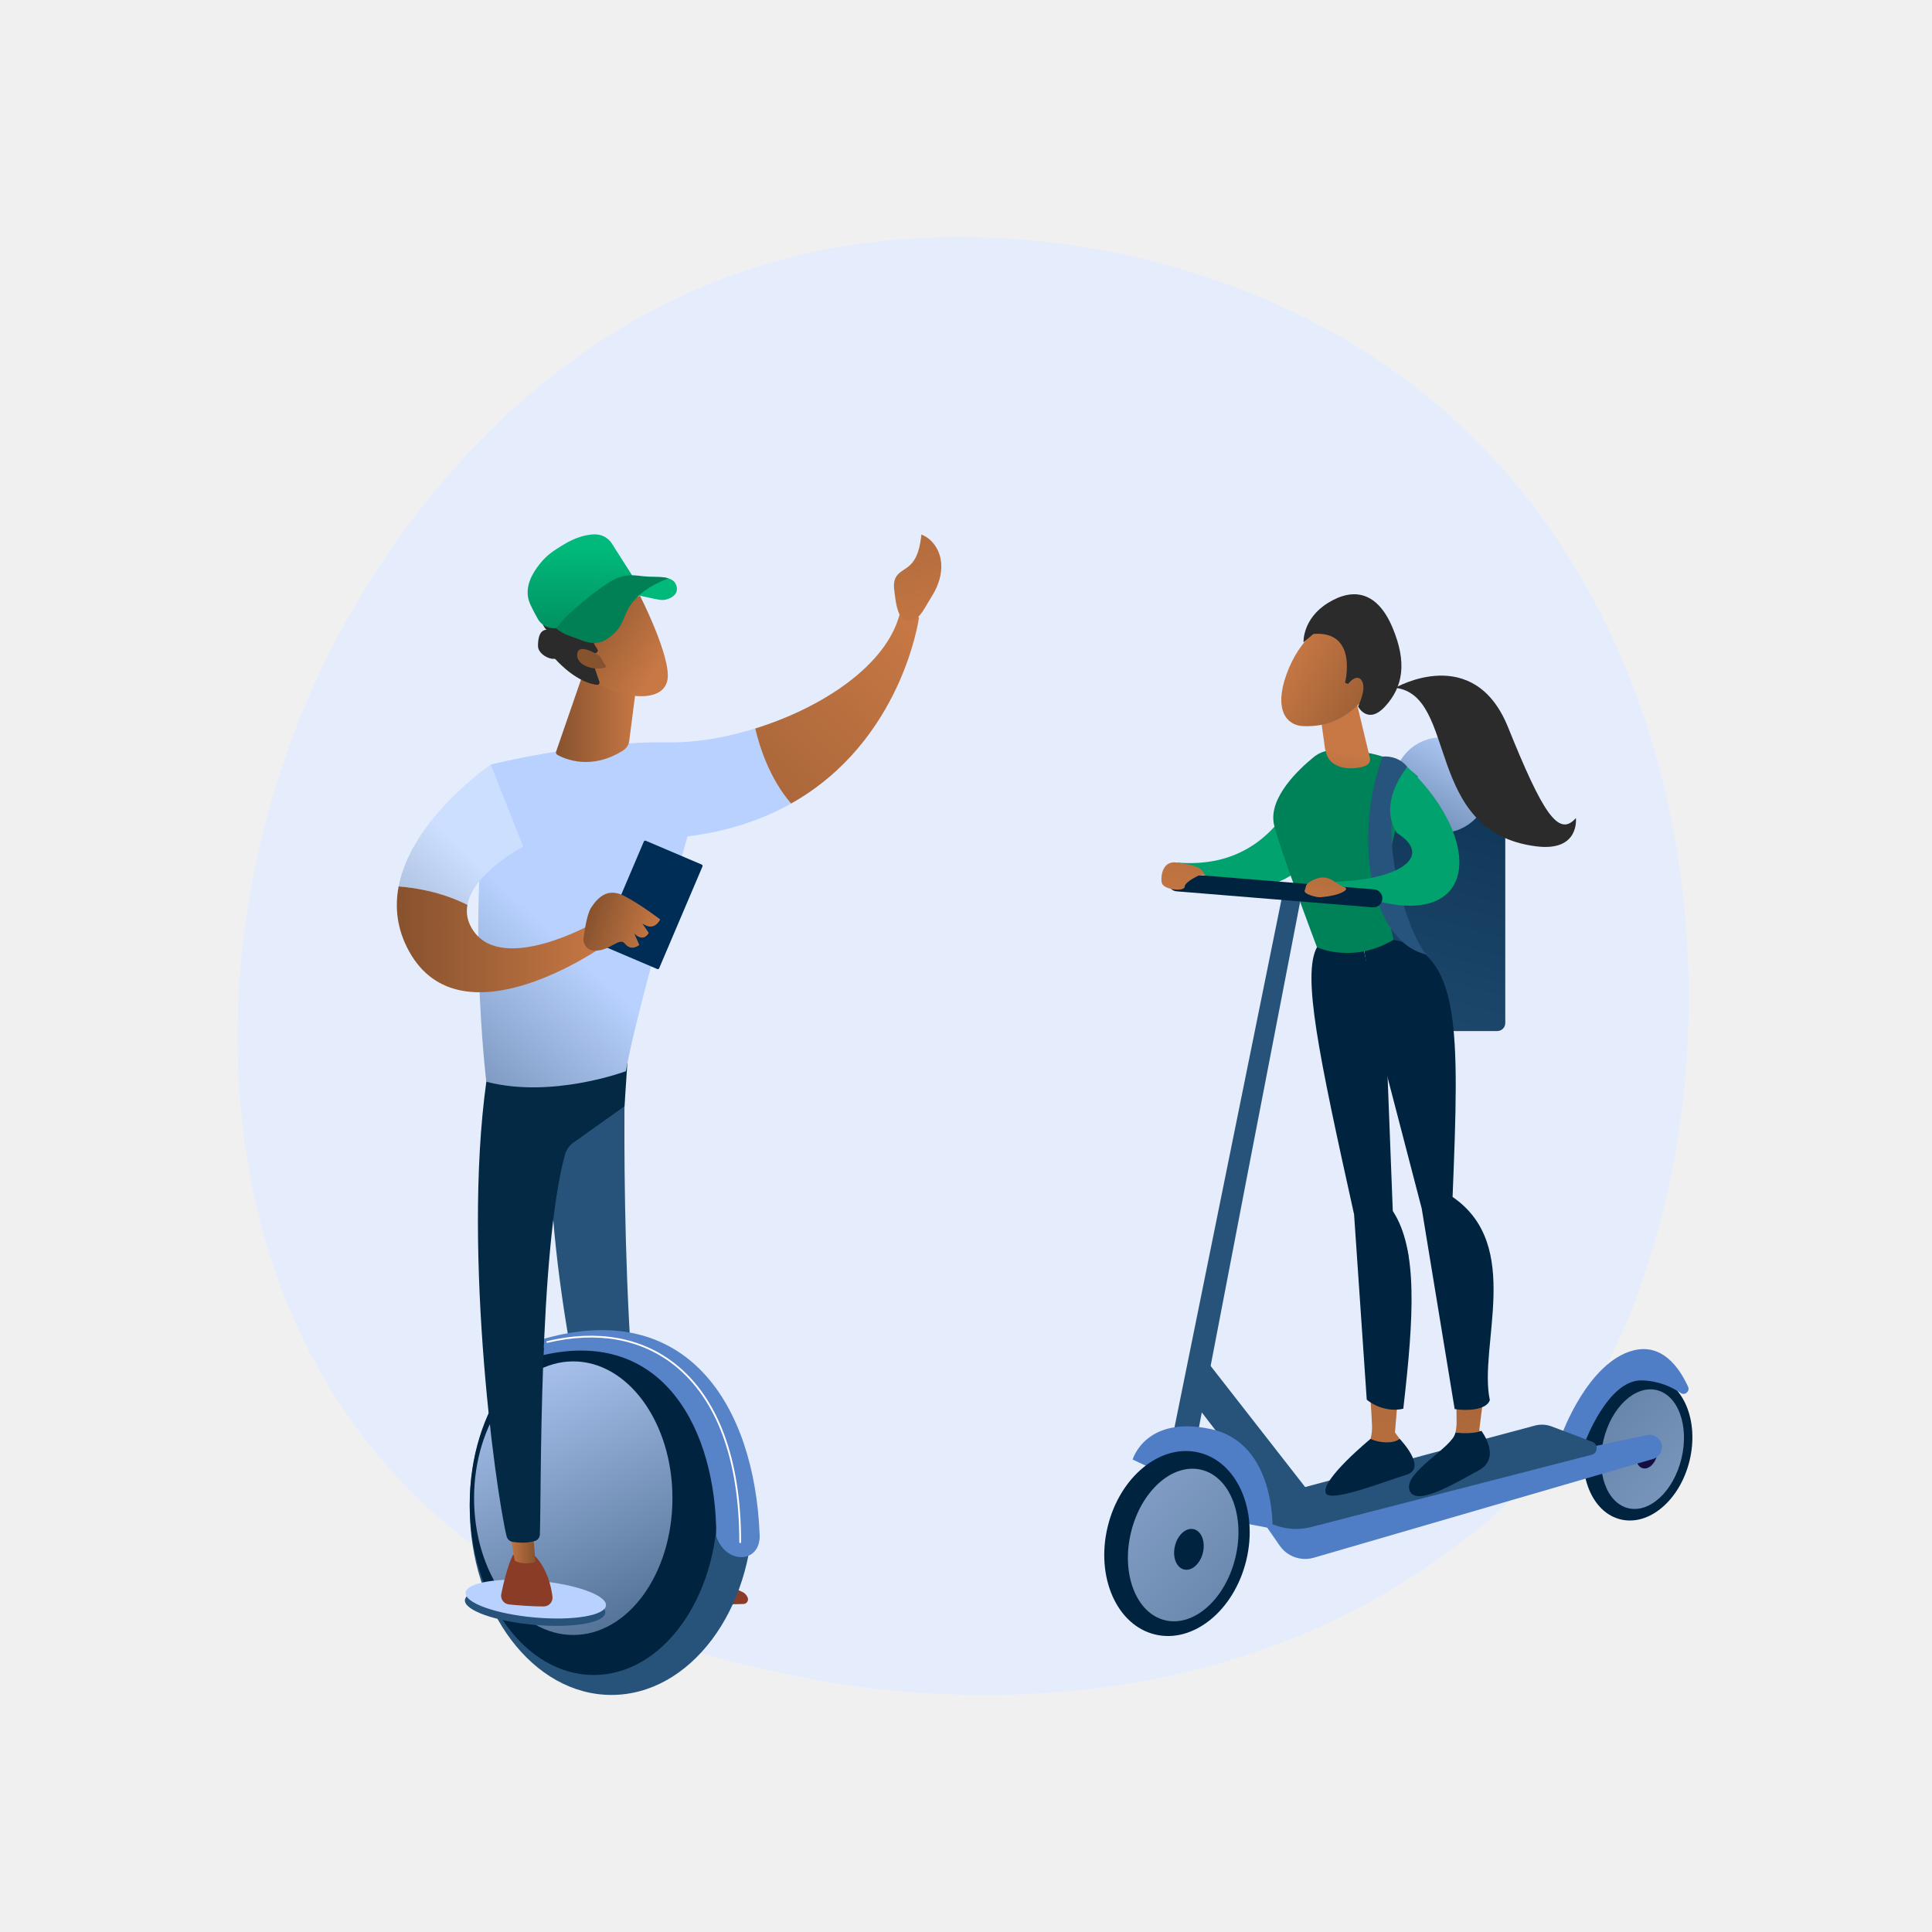
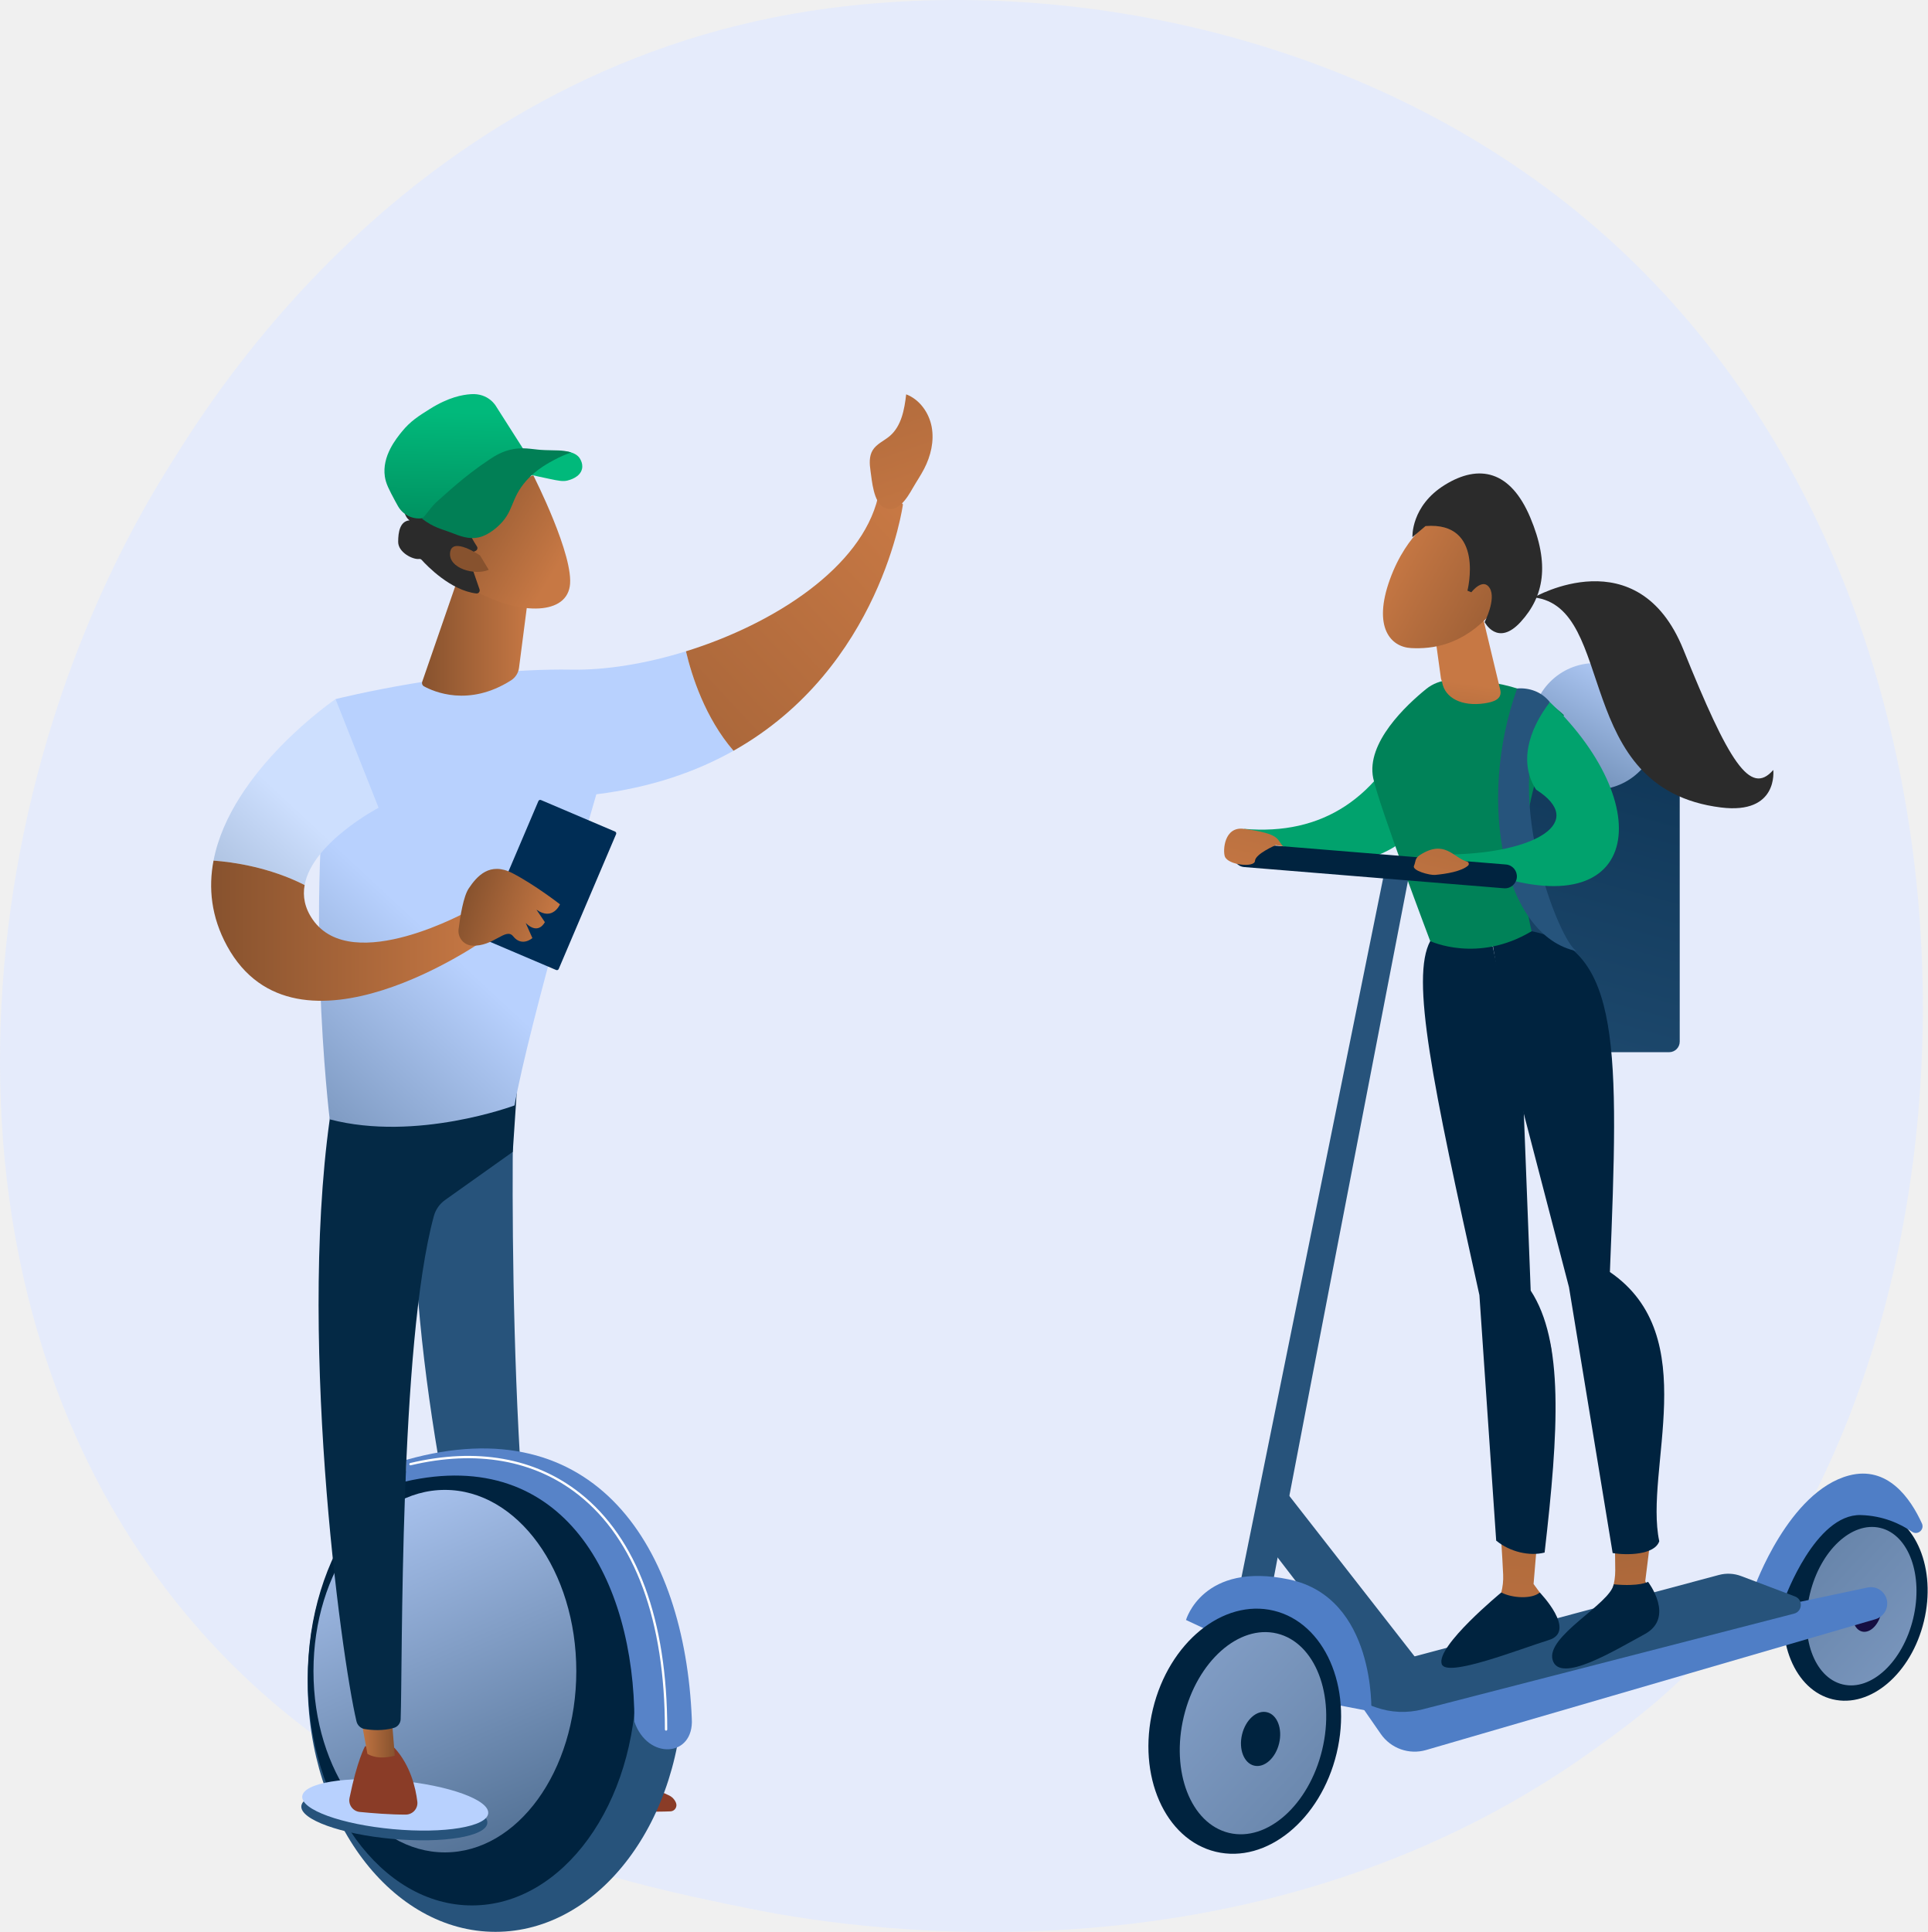
- <svg xmlns="http://www.w3.org/2000/svg" version="1.1" x="0px" y="0px" style="enable-background:new 0 0 3710 3710;" xml:space="preserve" viewBox="0 0 3710 3710">
+ <svg xmlns="http://www.w3.org/2000/svg" version="1.1" x="0px" y="0px" style="enable-background:new 0 0 3710 3710;" xml:space="preserve" viewBox="456.01 455 2793.89 2800">
  <g id="Illustration">
    <g>
      <linearGradient id="SVGID_1_" gradientUnits="userSpaceOnUse" x1="3605.346" y1="4081.411" x2="1113.872" y2="987.156">
-         <stop offset="0" style="stop-color:#e5edfd" />
-         <stop offset="1" style="stop-color:#e5edfd" />
+         <stop offset="0" style="stop-color:#e5ebfb" />
+         <stop offset="1" style="stop-color:#e5ebfb" />
      </linearGradient>
      <path style="fill:url(#SVGID_1_);" d="M2919.926,2861.149c-57.228,60.247-111.377,99.1-154.159,129.797    c-502.893,360.831-1097.948,255.651-1224.414,229.964c-186.751-37.93-547.736-111.248-808.721-418.162    c-394.85-464.335-333.366-1195.882-27.094-1678.786c56.022-88.331,351.946-578.591,953.411-657.214    c364-47.581,788.307,48.385,1095.578,305.817C3399.517,1312.939,3353.6,2404.59,2919.926,2861.149z" />
      <g>
        <linearGradient id="SVGID_00000145763742256559924930000018276437778764892067_" gradientUnits="userSpaceOnUse" x1="-4465.294" y1="2380.115" x2="-4996.792" y2="2531.491" gradientTransform="matrix(-1 0 0 1 720.2058 0)">
          <stop offset="0" style="stop-color:#01a26d" />
          <stop offset="1" style="stop-color:#01a26d" />
        </linearGradient>
        <path style="fill:url(#SVGID_00000145763742256559924930000018276437778764892067_);" d="M2505.131,1494.651     c-0.826,4.912-6.995,171.986-6.995,171.986c-48.766,42.549-109.328,48.226-182.365,14.877l-56.899-25.289     C2372.531,1666.15,2454.616,1612.292,2505.131,1494.651z" />
        <g>
          <g>
            <linearGradient id="SVGID_00000045583444302091708510000000030680618867158957_" gradientUnits="userSpaceOnUse" x1="1964.25" y1="1574.578" x2="3443.338" y2="3085.136">
              <stop offset="0" style="stop-color:#00233f" />
              <stop offset="1" style="stop-color:#00233f" />
            </linearGradient>
            <path style="fill:url(#SVGID_00000045583444302091708510000000030680618867158957_);" d="M3045.863,2756.726       c-18.233,75.712,11.457,147.799,66.315,161.01c54.858,13.211,114.111-37.456,132.344-113.168       c18.233-75.712-11.457-147.799-66.315-161.01C3123.348,2630.347,3064.096,2681.014,3045.863,2756.726z" />
            <linearGradient id="SVGID_00000052797572523725966950000005688416295324675987_" gradientUnits="userSpaceOnUse" x1="2180.715" y1="1900.074" x2="3785.681" y2="3355.557">
              <stop offset="0" style="stop-color:#00233f" />
              <stop offset="1" style="stop-color:#b8d1fe" />
            </linearGradient>
            <path style="fill:url(#SVGID_00000052797572523725966950000005688416295324675987_);" d="M3079.28,2764.774       c-15.083,62.628,6.183,121.465,47.498,131.414c41.315,9.949,87.034-32.755,102.116-95.384       c15.082-62.628-6.183-121.464-47.498-131.414C3140.082,2659.441,3094.363,2702.145,3079.28,2764.774z" />
            <linearGradient id="SVGID_00000073708258968536713460000009962503006865106334_" gradientUnits="userSpaceOnUse" x1="2624.545" y1="1910.82" x2="3139.867" y2="2752.642">
              <stop offset="0" style="stop-color:#2B3582" />
              <stop offset="1" style="stop-color:#150E42" />
            </linearGradient>
            <path style="fill:url(#SVGID_00000073708258968536713460000009962503006865106334_);" d="M3142.208,2784.37       c-4.039,16.772,1.656,32.528,12.72,35.192c11.064,2.664,23.308-8.772,27.346-25.544c4.039-16.772-1.656-32.529-12.72-35.193       C3158.491,2756.161,3146.248,2767.598,3142.208,2784.37z" />
          </g>
          <linearGradient id="SVGID_00000017479354375509087260000010886340083261996690_" gradientUnits="userSpaceOnUse" x1="-2560.011" y1="2776.999" x2="-1916.37" y2="2431.821" gradientTransform="matrix(-1 0 0 1 720.2058 0)">
            <stop offset="0" style="stop-color:#4f7ec6" />
            <stop offset="1" style="stop-color:#4f7ec6" />
          </linearGradient>
          <path style="fill:url(#SVGID_00000017479354375509087260000010886340083261996690_);" d="M3135.774,2593.419      c56.165-14.864,89.315,33.234,105.818,69.445c4.068,8.925-6.07,17.636-14.188,12.126c-17.26-11.72-42.392-23.422-74.582-24.233      c-65.643-1.651-109.88,120.502-109.88,120.502l-44.001-16.019C2998.941,2755.24,3048.458,2616.527,3135.774,2593.419z" />
          <linearGradient id="SVGID_00000098928806283689991960000003111194393794249102_" gradientUnits="userSpaceOnUse" x1="-2030.339" y1="2383.463" x2="-2103.008" y2="2995.958" gradientTransform="matrix(-1 0 0 1 720.2058 0)">
            <stop offset="0" style="stop-color:#4f7ec6" />
            <stop offset="1" style="stop-color:#4f7ec6" />
          </linearGradient>
          <path style="fill:url(#SVGID_00000098928806283689991960000003111194393794249102_);" d="M3162.762,2755.762L2419.35,2913.24      l37.933,54.722c14.615,21.084,41.073,30.463,65.705,23.293l651.297-189.597c10.108-2.943,17.058-12.206,17.058-22.733l0,0      C3191.344,2763.874,3177.485,2752.643,3162.762,2755.762z" />
          <linearGradient id="SVGID_00000116196343861586779970000014272643471154833840_" gradientUnits="userSpaceOnUse" x1="2368.51" y1="2770.897" x2="3737.452" y2="3022.656">
            <stop offset="0" style="stop-color:#27537b" />
            <stop offset="1" style="stop-color:#27537b" />
          </linearGradient>
          <path style="fill:url(#SVGID_00000116196343861586779970000014272643471154833840_);" d="M3056.259,2793.629l-538.596,138.751      c-22.249,5.732-45.699,4.72-67.372-2.905l-45.804-16.117c-14.996-5.276-14.17-26.758,1.187-30.868l541.691-144.945      c10.64-2.847,21.906-2.282,32.208,1.615l78.054,29.526C3069.589,2773.212,3068.644,2790.439,3056.259,2793.629z" />
          <linearGradient id="SVGID_00000127760572970709039840000018423398537440540062_" gradientUnits="userSpaceOnUse" x1="2371.414" y1="2755.104" x2="3740.357" y2="3006.864">
            <stop offset="0" style="stop-color:#27537b" />
            <stop offset="1" style="stop-color:#27537b" />
          </linearGradient>
          <path style="fill:url(#SVGID_00000127760572970709039840000018423398537440540062_);" d="M2323.074,2620.845l197.901,253.593      c0,0-8.023,39.694-74.358,18.611l-155.635-202.671L2323.074,2620.845z" />
          <linearGradient id="SVGID_00000094581719371986843540000010333449751047542933_" gradientUnits="userSpaceOnUse" x1="2626.447" y1="2049.325" x2="3270.595" y2="1513.437">
            <stop offset="0" style="stop-color:#27537b" />
            <stop offset="1" style="stop-color:#27537b" />
          </linearGradient>
          <path style="fill:url(#SVGID_00000094581719371986843540000010333449751047542933_);" d="M2291.06,2802.761      c0-9.97,207.077-1078.599,207.077-1078.599l-33.77-14.413l-219.921,1085.073L2291.06,2802.761z" />
          <linearGradient id="SVGID_00000115516600452257920610000007326678789912484496_" gradientUnits="userSpaceOnUse" x1="-1589.104" y1="2323.146" x2="-1589.104" y2="3353.489" gradientTransform="matrix(-1 0 0 1 720.2058 0)">
            <stop offset="0" style="stop-color:#4f7ec6" />
            <stop offset="1" style="stop-color:#4f7ec6" />
          </linearGradient>
          <path style="fill:url(#SVGID_00000115516600452257920610000007326678789912484496_);" d="M2443.591,2935.457      c0,0,6.478-164.813-118.966-191.344c-125.444-26.531-149.653,58.674-149.653,58.674l48.417,22.632      c0,0,138.274-54.509,175.874,101.491L2443.591,2935.457z" />
          <g>
            <linearGradient id="SVGID_00000103967088744147664060000000581945755503415220_" gradientUnits="userSpaceOnUse" x1="1420.747" y1="2106.756" x2="2899.836" y2="3617.316">
              <stop offset="0" style="stop-color:#00233f" />
              <stop offset="1" style="stop-color:#00233f" />
            </linearGradient>
            <path style="fill:url(#SVGID_00000103967088744147664060000000581945755503415220_);" d="M2127.004,2931.946       c-23.234,96.478,17.538,189.043,91.067,206.75c73.529,17.708,151.971-46.148,175.205-142.625       c23.234-96.477-17.538-189.042-91.067-206.75C2228.679,2771.614,2150.238,2835.469,2127.004,2931.946z" />
            <linearGradient id="SVGID_00000079454720160660160620000008043048766439724477_" gradientUnits="userSpaceOnUse" x1="1691.074" y1="2440.003" x2="3296.042" y2="3895.488">
              <stop offset="0" style="stop-color:#b8d1fe" />
              <stop offset="1" style="stop-color:#00233f" />
            </linearGradient>
            <path style="fill:url(#SVGID_00000079454720160660160620000008043048766439724477_);" d="M2171.795,2942.733       c-19.219,79.805,10.092,155.311,65.468,168.647c55.376,13.336,115.847-40.548,135.066-120.354       c19.219-79.805-10.092-155.311-65.468-168.646C2251.485,2809.044,2191.014,2862.928,2171.795,2942.733z" />
            <linearGradient id="SVGID_00000054987845418571192420000017490058328142533264_" gradientUnits="userSpaceOnUse" x1="1902.193" y1="2353.009" x2="2417.514" y2="3194.83">
              <stop offset="0" style="stop-color:#00233f" />
              <stop offset="1" style="stop-color:#00233f" />
            </linearGradient>
            <path style="fill:url(#SVGID_00000054987845418571192420000017490058328142533264_);" d="M2256.208,2968.721       c-5.147,21.372,2.703,41.592,17.532,45.164c14.83,3.571,31.024-10.859,36.17-32.231c5.147-21.372-2.702-41.592-17.532-45.164       C2277.549,2932.919,2261.354,2947.349,2256.208,2968.721z" />
          </g>
        </g>
        <g>
          <linearGradient id="SVGID_00000009557276051002313690000007636955201430111645_" gradientUnits="userSpaceOnUse" x1="2828.29" y1="1510.245" x2="2613.234" y2="2294.159">
            <stop offset="0" style="stop-color:#0f3657" />
            <stop offset="1" style="stop-color:#26547b" />
          </linearGradient>
          <path style="fill:url(#SVGID_00000009557276051002313690000007636955201430111645_);" d="M2645.083,1979.905h230.177      c8.448,0,15.297-6.849,15.297-15.297V1517.3c0-12.508-10.139-22.647-22.647-22.647h-222.827V1979.905z" />
          <linearGradient id="SVGID_00000170970753516894663450000018385408043938072974_" gradientUnits="userSpaceOnUse" x1="2823.614" y1="1409.253" x2="2593.271" y2="1815.741">
            <stop offset="0" style="stop-color:#b8d1fe" />
            <stop offset="0.996" style="stop-color:#0f3657" />
          </linearGradient>
          <circle style="fill:url(#SVGID_00000170970753516894663450000018385408043938072974_);" cx="2767.82" cy="1507.713" r="91.702" />
          <g>
            <linearGradient id="SVGID_00000057115839409119197690000008137255993479020729_" gradientUnits="userSpaceOnUse" x1="-2093.121" y1="2982.367" x2="-2040.764" y2="2370.447" gradientTransform="matrix(-1 0 0 1 720.2058 0)">
              <stop offset="0" style="stop-color:#c77844" />
              <stop offset="1" style="stop-color:#87522e" />
            </linearGradient>
            <path style="fill:url(#SVGID_00000057115839409119197690000008137255993479020729_);" d="M2797.102,2731.144       c-0.083-24.711-0.927-57.533-2.2-93.751c20.258-3.401,40.461-6.939,60.61-10.63l-14.91,119.77l14.867,30.328l1.163,13.296       l-126.552,67.919l51.835-77.003C2791.854,2766.313,2797.161,2748.942,2797.102,2731.144z" />
            <linearGradient id="SVGID_00000147904924023469263190000018231744731934912151_" gradientUnits="userSpaceOnUse" x1="2920.59" y1="2709.068" x2="2579.571" y2="1686.006">
              <stop offset="0" style="stop-color:#00233f" />
              <stop offset="1" style="stop-color:#00233f" />
            </linearGradient>
            <path style="fill:url(#SVGID_00000147904924023469263190000018231744731934912151_);" d="M2860.91,2688.654       c-6.67,20.079-47.285,20.619-67.553,17.123l-63.277-385.226l-79.557-305.463l-31.837-196.171l57.186-14.312       c129.838,25.17,126.646,169.776,113.485,493.886C2925.611,2391.705,2838.7,2584.815,2860.91,2688.654z" />
            <linearGradient id="SVGID_00000121966741370979271850000015054776814912275608_" gradientUnits="userSpaceOnUse" x1="1188.078" y1="1564.628" x2="1756.204" y2="2389.05" gradientTransform="matrix(-0.7267 -0.687 -0.687 0.7267 4288.317 2579.288)">
              <stop offset="0" style="stop-color:#00233f" />
              <stop offset="1" style="stop-color:#00233f" />
            </linearGradient>
            <path style="fill:url(#SVGID_00000121966741370979271850000015054776814912275608_);" d="M2844.638,2747.494       c0,0,39.616,51.654-4.781,75.809c-44.397,24.155-122.855,72.175-133.43,37.741c-10.573-34.434,83.139-81.3,88.455-109.92       C2832.692,2754.684,2844.638,2747.494,2844.638,2747.494z" />
          </g>
          <g>
            <linearGradient id="SVGID_00000113322516830992960840000013716611777089276032_" gradientUnits="userSpaceOnUse" x1="-266.56" y1="3213.248" x2="-129.171" y2="1607.511" gradientTransform="matrix(1 0 0 1 2860.937 0)">
              <stop offset="0" style="stop-color:#c77844" />
              <stop offset="1" style="stop-color:#87522e" />
            </linearGradient>
            <path style="fill:url(#SVGID_00000113322516830992960840000013716611777089276032_);" d="M2610.037,2290.922l-8.359,49.168       c0,0,27.99,283.522,32.969,396.931c0.781,17.78-3.819,35.351-13.15,50.506l-48.672,79.037l123.697-72.992l2.462-15.095       l-20.249-27.841l26.522-317.615c1.559-18.658-2.292-37.371-11.089-53.899l-25.585-48.065L2610.037,2290.922z" />
            <linearGradient id="SVGID_00000010310697504309295130000012128878348121464452_" gradientUnits="userSpaceOnUse" x1="2787.441" y1="2753.451" x2="2446.422" y2="1730.393">
              <stop offset="0" style="stop-color:#00233f" />
              <stop offset="1" style="stop-color:#00233f" />
            </linearGradient>
            <path style="fill:url(#SVGID_00000010310697504309295130000012128878348121464452_);" d="M2528.947,1818.917       c-28.561,53.212,2.775,204.063,71.277,513.052l24.33,355.821c20.083,16.478,48.336,22.851,70.174,17.298       c20.542-177.814,27.926-306.074-20.171-379.677l-11.437-295.709l-43.593-202.994L2528.947,1818.917z" />
            <linearGradient id="SVGID_00000074439666095101490290000015954510895203938718_" gradientUnits="userSpaceOnUse" x1="-1873.693" y1="3011.236" x2="-1305.564" y2="3835.663" gradientTransform="matrix(-0.9996 0.0298 0.0298 0.9996 585.946 10.2139)">
              <stop offset="0" style="stop-color:#00233f" />
              <stop offset="1" style="stop-color:#00233f" />
            </linearGradient>
            <path style="fill:url(#SVGID_00000074439666095101490290000015954510895203938718_);" d="M2687.704,2762.968       c0,0,54.511,56.189,13.087,68.922c-41.423,12.732-148.665,55.385-155.223,34.674c-8.188-25.854,86.366-103.596,86.366-103.596       C2648.177,2771.404,2676.657,2772.676,2687.704,2762.968z" />
          </g>
          <linearGradient id="SVGID_00000086688285399595728740000009690547351678030741_" gradientUnits="userSpaceOnUse" x1="-4466.654" y1="2375.342" x2="-4998.154" y2="2526.719" gradientTransform="matrix(-1 0 0 1 720.2058 0)">
            <stop offset="0" style="stop-color:#008258" />
            <stop offset="1" style="stop-color:#008258" />
          </linearGradient>
          <path style="fill:url(#SVGID_00000086688285399595728740000009690547351678030741_);" d="M2675.872,1804.605      c-42.298-179.237,46.957-313.135,46.957-313.135c-50.905-48.863-129.954-52.094-165.913-50.708      c-12.406,0.478-24.271,5.013-33.913,12.834c-28.594,23.192-87.303,77.94-76.682,129.172      c8.174,39.425,82.627,236.15,82.627,236.15S2597.793,1851.499,2675.872,1804.605z" />
          <linearGradient id="SVGID_00000093874634592618230900000002830506518830828675_" gradientUnits="userSpaceOnUse" x1="-313.989" y1="1636.642" x2="-287.694" y2="1444.274" gradientTransform="matrix(1 0 0 1 2860.937 0)">
            <stop offset="0" style="stop-color:#87522e" />
            <stop offset="1" style="stop-color:#c77844" />
          </linearGradient>
          <path style="fill:url(#SVGID_00000093874634592618230900000002830506518830828675_);" d="M2595.961,1311.114l34.429,143.38      c3.292,13.606-9.056,17.849-22.907,19.879c-32.556,4.772-57.206-7.553-61.27-30.524c-0.355-2.009-1.481-3.801-1.759-5.822      l-14.775-107.114c-1.172-8.498,3.421-16.746,11.264-20.223l28.51-12.643C2580.432,1293.179,2593.137,1299.443,2595.961,1311.114      z" />
          <linearGradient id="SVGID_00000125572865435154367540000008792369621942511548_" gradientUnits="userSpaceOnUse" x1="2829.05" y1="1412.334" x2="2598.708" y2="1818.82">
            <stop offset="0" style="stop-color:#26547c" />
            <stop offset="0.996" style="stop-color:#26547c" />
          </linearGradient>
          <path style="fill:url(#SVGID_00000125572865435154367540000008792369621942511548_);" d="M2702.36,1472.574      c-77.563,118.94,15.017,351.715,39.241,360.932c-106.329-21.397-145.955-215.542-86.685-380.724      C2672.32,1451.471,2690.122,1457.277,2702.36,1472.574z" />
          <g>
            <linearGradient id="SVGID_00000078005976182200788520000015124363452426177457_" gradientUnits="userSpaceOnUse" x1="8215.734" y1="1440.189" x2="8440.259" y2="1592.695" gradientTransform="matrix(0.9957 -0.093 0.093 0.9957 -5843.254 593.3239)">
              <stop offset="0" style="stop-color:#c77844" />
              <stop offset="1" style="stop-color:#87522e" />
            </linearGradient>
            <path style="fill:url(#SVGID_00000078005976182200788520000015124363452426177457_);" d="M2539.778,1201.604       c0,0-44.219,23.741-69.305,93.189c-25.086,69.449,1.16,97.98,30.916,99.453c29.755,1.473,73.606-3.272,116.037-50.586       C2659.856,1296.347,2597.47,1172.97,2539.778,1201.604z" />
            <linearGradient id="SVGID_00000155848587493426637530000001350022869504227001_" gradientUnits="userSpaceOnUse" x1="8200.536" y1="3259.142" x2="8218.615" y2="3027.127" gradientTransform="matrix(0.9957 -0.093 0.093 0.9957 -5843.254 593.3239)">
              <stop offset="0" style="stop-color:#2b2b2b" />
              <stop offset="1" style="stop-color:#2b2b2b" />
            </linearGradient>
            <path style="fill:url(#SVGID_00000155848587493426637530000001350022869504227001_);" d="M2582.885,1311.062       c0,0,25.637-100.572-60.759-93.659l-18.978,16.089c0,0-2.473-45.19,47.085-75.805c49.558-30.615,95.009-20.738,123.665,47.206       c28.656,67.943,19.937,114.36-13.724,151.293c-33.661,36.934-52.372,0.371-52.372,0.371s17.107-33.201,7.385-49.2       c-9.722-15.999-26.644,5.987-26.644,5.987L2582.885,1311.062z" />
            <linearGradient id="SVGID_00000124876213066719245760000000063658933407684012_" gradientUnits="userSpaceOnUse" x1="-1509.043" y1="2271.111" x2="-1198.103" y2="1789.153" gradientTransform="matrix(-0.9743 0.2254 0.2254 0.9743 1084.579 -206.0431)">
              <stop offset="0" style="stop-color:#2b2b2b" />
              <stop offset="1" style="stop-color:#2b2b2b" />
            </linearGradient>
            <path style="fill:url(#SVGID_00000124876213066719245760000000063658933407684012_);" d="M2679.324,1320.804       c0,0,150.666-87.433,216.51,75.586c65.844,163.02,96.835,212.991,130.305,174.511c0,0,8,64.743-75.76,54.357       C2732.961,1598.297,2800.635,1335.257,2679.324,1320.804z" />
          </g>
        </g>
        <linearGradient id="SVGID_00000106127977561687857500000017916662302142730686_" gradientUnits="userSpaceOnUse" x1="-4481.941" y1="2321.69" x2="-5013.439" y2="2473.066" gradientTransform="matrix(-1 0 0 1 720.2058 0)">
          <stop offset="0" style="stop-color:#01a26d" />
          <stop offset="1" style="stop-color:#01a26d" />
        </linearGradient>
        <path style="fill:url(#SVGID_00000106127977561687857500000017916662302142730686_);" d="M2702.36,1472.575     c162.537,156.013,129.819,339.293-118.711,237.066l-23.979-16.292c122.726-2.597,196.615-47.087,122.726-93.935     C2657.792,1561.443,2670.469,1514.121,2702.36,1472.575z" />
        <linearGradient id="SVGID_00000008113229895339427400000013813354495079530368_" gradientUnits="userSpaceOnUse" x1="2726.976" y1="1242.647" x2="1931.266" y2="2579.658">
          <stop offset="0" style="stop-color:#00233f" />
          <stop offset="1" style="stop-color:#00233f" />
        </linearGradient>
        <path style="fill:url(#SVGID_00000008113229895339427400000013813354495079530368_);" d="M2636.201,1742.385     c9.376,0.581,17.531-6.451,18.3-15.856c0.776-9.52-6.308-17.868-15.831-18.644l-376.538-30.755     c-9.638-0.723-17.868,6.312-18.644,15.831c-0.776,9.52,6.308,17.868,15.831,18.644l376.539,30.755     C2635.972,1742.37,2636.087,1742.377,2636.201,1742.385z" />
        <linearGradient id="SVGID_00000034053777825185959960000016509512661595620503_" gradientUnits="userSpaceOnUse" x1="-1451.626" y1="1413.297" x2="-1558.851" y2="856.421" gradientTransform="matrix(-0.9981 -0.0618 -0.0618 0.9981 892.216 256.1789)">
          <stop offset="0" style="stop-color:#c77844" />
          <stop offset="1" style="stop-color:#87522e" />
        </linearGradient>
        <path style="fill:url(#SVGID_00000034053777825185959960000016509512661595620503_);" d="M2305.167,1679.795     c0,0-29.782,12.698-30.23,22.874c-0.448,10.175-39.25,6.143-43.671-6.415c-3.034-8.62-1.003-43.927,27.606-40.031     c54.127,7.37,46.823,15.031,56.9,25.289L2305.167,1679.795z" />
        <linearGradient id="SVGID_00000142891627163678424030000001511517329407705511_" gradientUnits="userSpaceOnUse" x1="-1720.524" y1="1445.882" x2="-1812.502" y2="968.188" gradientTransform="matrix(-0.9981 -0.0618 -0.0618 0.9981 892.216 256.1789)">
          <stop offset="0" style="stop-color:#c77844" />
          <stop offset="1" style="stop-color:#87522e" />
        </linearGradient>
        <path style="fill:url(#SVGID_00000142891627163678424030000001511517329407705511_);" d="M2583.649,1709.641     c2.132-1.805,1.271-5.3-1.427-6.028c-19.578-5.278-32.067-32.758-68.296-9.4c-7.605,4.904-5.895,9.865-8.518,15.535     c-3.236,6.995,22.926,13.965,30.6,13.255C2552.557,1721.471,2573.88,1717.911,2583.649,1709.641z" />
      </g>
      <g>
        <linearGradient id="SVGID_00000104670526316841746120000009335389413177526422_" gradientUnits="userSpaceOnUse" x1="3148.975" y1="2908.39" x2="2455.927" y2="3662.232" gradientTransform="matrix(1 0 0 1 -1727.119 0)">
          <stop offset="0" style="stop-color:#8a3c27" />
          <stop offset="1" style="stop-color:#8a3c27" />
        </linearGradient>
        <path style="fill:url(#SVGID_00000104670526316841746120000009335389413177526422_);" d="M1202.783,2964.546     c0,0-7.177,40.632-10.696,80.854c-1.375,15.72,10.744,29.369,26.51,30.025c53.563,2.231,168.138,6.569,209.251,4.734     c6.18-0.276,10.221-6.603,7.934-12.352c-1.917-4.817-5.614-8.711-10.324-10.876l-189.256-86.982L1202.783,2964.546z" />
        <linearGradient id="SVGID_00000054232119923210471130000004778514334361179838_" gradientUnits="userSpaceOnUse" x1="2924.023" y1="2964.379" x2="2985.582" y2="2964.379" gradientTransform="matrix(1 0 0 1 -1727.119 0)">
          <stop offset="0" style="stop-color:#F9B776" />
          <stop offset="1" style="stop-color:#F47960" />
        </linearGradient>
        <path style="fill:url(#SVGID_00000054232119923210471130000004778514334361179838_);" d="M1196.904,2940.672l5.766,48.602     c0,0,33.153,15.433,55.794-1.946l-13.729-54.161L1196.904,2940.672z" />
        <linearGradient id="SVGID_00000163044772741107082750000001943575003917735847_" gradientUnits="userSpaceOnUse" x1="2061.497" y1="5085.88" x2="2533.559" y2="3597.691" gradientTransform="matrix(1 0 0 1 -1727.119 0)">
          <stop offset="0" style="stop-color:#00233f" />
          <stop offset="1" style="stop-color:#27537b" />
        </linearGradient>
        <path style="fill:url(#SVGID_00000163044772741107082750000001943575003917735847_);" d="M1201.238,2026.948     c-2.491,12.692-13.37,633.362,52.975,911.505c1.082,4.538-1.218,9.216-5.538,10.981c-10.176,4.158-30.125,10.178-54.032,10.981     c-7.404,0.249-14.042-4.564-16.13-11.67c-18.965-64.533-109.839-387.865-121.694-696.733c-13.246-345.131,0-11.751,0-11.751     l7.769-213.339L1201.238,2026.948z" />
        <g>
          <linearGradient id="SVGID_00000135685922624415032350000007870197951820600740_" gradientUnits="userSpaceOnUse" x1="-3498.432" y1="13177.074" x2="-2186.049" y2="2934.734" gradientTransform="matrix(-1 0 0 1 -1006.913 0)">
            <stop offset="0" style="stop-color:#27537b" />
            <stop offset="1" style="stop-color:#27537b" />
          </linearGradient>
          <path style="fill:url(#SVGID_00000135685922624415032350000007870197951820600740_);" d="M902.018,2894.222      c0,199.124,121.84,360.545,272.137,360.545s272.137-161.422,272.137-360.545s-132.453-322.677-282.75-322.677      S902.018,2695.098,902.018,2894.222z" />
          <linearGradient id="SVGID_00000161611026312364661200000006840005268368492452_" gradientUnits="userSpaceOnUse" x1="1411.522" y1="1965.287" x2="971.466" y2="3461.481">
            <stop offset="0" style="stop-color:#00233f" />
            <stop offset="1" style="stop-color:#00233f" />
          </linearGradient>
          <ellipse style="fill:url(#SVGID_00000161611026312364661200000006840005268368492452_);" cx="1140.089" cy="2888.16" rx="238.071" ry="328.329" />
          <linearGradient id="SVGID_00000115480443431786538090000009485415529691799184_" gradientUnits="userSpaceOnUse" x1="-1963.941" y1="2547.068" x2="-2420.95" y2="3595.497" gradientTransform="matrix(-1 0 0 1 -1006.913 0)">
            <stop offset="0" style="stop-color:#b8d1fe" />
            <stop offset="1" style="stop-color:#00233f" />
          </linearGradient>
          <ellipse style="fill:url(#SVGID_00000115480443431786538090000009485415529691799184_);" cx="1100.824" cy="2876.951" rx="190.469" ry="262.68" />
          <linearGradient id="SVGID_00000095309740590792588320000018112116021323886495_" gradientUnits="userSpaceOnUse" x1="-2358.191" y1="2678.468" x2="-2353.987" y2="3056.777" gradientTransform="matrix(-0.9958 -0.0911 -0.0911 0.9958 -1053.941 -19.1226)">
            <stop offset="0" style="stop-color:#27537b" />
            <stop offset="1" style="stop-color:#27537b" />
          </linearGradient>
          <path style="fill:url(#SVGID_00000095309740590792588320000018112116021323886495_);" d="M892.764,3072.485      c-1.78,19.455,57.123,40.747,131.563,47.557s136.228-3.442,138.007-22.897c1.78-19.455-57.123-40.747-131.563-47.556      C956.331,3042.778,894.543,3053.03,892.764,3072.485z" />
          <linearGradient id="SVGID_00000150801761910273356900000011401996798782665895_" gradientUnits="userSpaceOnUse" x1="-2319.809" y1="2804.977" x2="-2433.915" y2="3066.748" gradientTransform="matrix(-0.9958 -0.0911 -0.0911 0.9958 -1053.941 -19.1226)">
            <stop offset="0" style="stop-color:#b8d1fe" />
            <stop offset="1" style="stop-color:#b8d1fe" />
          </linearGradient>
          <path style="fill:url(#SVGID_00000150801761910273356900000011401996798782665895_);" d="M894.055,3058.368      c-1.78,19.455,57.123,40.747,131.562,47.557c74.44,6.81,136.228-3.442,138.007-22.897s-57.123-40.747-131.563-47.557      C957.623,3028.661,895.835,3038.913,894.055,3058.368z" />
          <linearGradient id="SVGID_00000016067770095402006340000016202998699656726717_" gradientUnits="userSpaceOnUse" x1="-2124.72" y1="2414.171" x2="-2612.128" y2="3532.342" gradientTransform="matrix(-1 0 0 1 -1006.913 0)">
            <stop offset="0" style="stop-color:#5783c8" />
            <stop offset="1" style="stop-color:#5783c8" />
          </linearGradient>
          <path style="fill:url(#SVGID_00000016067770095402006340000016202998699656726717_);" d="M1458.686,2945.781      c3.521,56.288-64.05,60.546-83.174,4.503c0-204.558-101.699-400.79-332.163-348.131l1.69-31.478      C1318.71,2493.673,1448.432,2697.7,1458.686,2945.781z" />
          <path style="fill:#FFFFFF;" d="M1421.409,2963.186c-0.936,0-1.694-0.758-1.694-1.694c0-157.644-43.264-275.166-125.115-339.861      c-64.14-50.692-148.266-65.564-243.277-43.006c-0.915,0.213-1.824-0.347-2.039-1.255c-0.217-0.911,0.346-1.824,1.255-2.039      c96.061-22.805,181.181-7.716,246.161,43.644c82.693,65.358,126.402,183.799,126.402,342.517      C1423.103,2962.428,1422.345,2963.186,1421.409,2963.186z" />
        </g>
        <g>
          <linearGradient id="SVGID_00000089567066010198784330000001197337170543655849_" gradientUnits="userSpaceOnUse" x1="2993.501" y1="2765.455" x2="2300.454" y2="3519.296" gradientTransform="matrix(1 0 0 1 -1727.119 0)">
            <stop offset="0" style="stop-color:#8a3c27" />
            <stop offset="1" style="stop-color:#8a3c27" />
          </linearGradient>
          <path style="fill:url(#SVGID_00000089567066010198784330000001197337170543655849_);" d="M985.077,2985.744      c0,0-11.425,20.513-22.486,75.02c-1.998,9.844,4.88,19.265,14.876,20.248c17.686,1.739,44.914,3.975,66.725,3.825      c10.054-0.069,17.901-8.823,16.689-18.805c-2.416-19.896-9.942-52.538-33.193-77.979L985.077,2985.744z" />
          <linearGradient id="SVGID_00000119075467133636436100000018201847487072816056_" gradientUnits="userSpaceOnUse" x1="2702.162" y1="2961.222" x2="2755.313" y2="2961.222" gradientTransform="matrix(1 0 0 1 -1727.119 0)">
            <stop offset="0" style="stop-color:#c77844" />
            <stop offset="1" style="stop-color:#87522e" />
          </linearGradient>
          <path style="fill:url(#SVGID_00000119075467133636436100000018201847487072816056_);" d="M975.043,2923.232l13.474,73.499      c0,0,13.322,9.909,39.677,2.726l-6.432-79.08L975.043,2923.232z" />
          <linearGradient id="SVGID_00000044136163375088976760000015036563146744895123_" gradientUnits="userSpaceOnUse" x1="1908.977" y1="5037.504" x2="2381.039" y2="3549.312" gradientTransform="matrix(1 0 0 1 -1727.119 0)">
            <stop offset="0" style="stop-color:#bacefd" />
            <stop offset="1" style="stop-color:#042945" />
          </linearGradient>
          <path style="fill:url(#SVGID_00000044136163375088976760000015036563146744895123_);" d="M938.642,2045.994      c-54.261,327.47,11.771,809.37,34.04,903.69c1.364,5.774,6.024,10.198,11.876,11.168c9.941,1.648,26.307,2.992,42.441-1.694      c5.559-1.615,9.465-6.628,9.692-12.413c2.987-76.254-2.39-544.383,48.169-729.389c2.563-9.376,8.288-17.552,16.21-23.184      l98.132-69.763l7.524-112.766L938.642,2045.994z" />
        </g>
        <linearGradient id="SVGID_00000046339886432477891770000010762771889826998678_" gradientUnits="userSpaceOnUse" x1="2941.196" y1="1130.743" x2="3027.088" y2="1130.743" gradientTransform="matrix(1 0 0 1 -1727.119 0)">
          <stop offset="0" style="stop-color:#01b97b" />
          <stop offset="1" style="stop-color:#01b97b" />
        </linearGradient>
        <path style="fill:url(#SVGID_00000046339886432477891770000010762771889826998678_);" d="M1214.149,1138.526     c0.516,2.518,13.15,5.224,38.396,10.534c12.887,2.711,19.467,4.031,26.143,2.327c2.798-0.714,18.145-4.631,20.877-16.847     c2.005-8.96-4.094-16.504-4.455-16.938c-0.946-1.134-4.395-5.009-12.164-7.145c-6.813-1.873-16.456-2.272-35.52,5.882     C1235.078,1121.622,1212.647,1131.197,1214.149,1138.526z" />
        <g>
          <linearGradient id="SVGID_00000075151422676532452950000008312428111515728562_" gradientUnits="userSpaceOnUse" x1="1053.542" y1="1782.521" x2="399.487" y2="2484.58">
            <stop offset="0" style="stop-color:#b8d1fe" />
            <stop offset="1" style="stop-color:#00233f" />
          </linearGradient>
          <path style="fill:url(#SVGID_00000075151422676532452950000008312428111515728562_);" d="M1284.397,1425.5      c-162.611-2.687-342.034,42.697-342.034,42.697c-48.471,282.826-8.475,609.045-8.475,609.045      c125.889,33.014,267.899-20.184,267.899-20.184c20.924-118.215,118.547-450.91,118.547-450.91      c79.452-9.861,144.901-32.783,198.801-63.089c-41.113-47.656-60.495-108.296-68.913-144.142      C1392.729,1416.786,1334.552,1426.329,1284.397,1425.5z" />
          <linearGradient id="SVGID_00000011028735562940745300000008585003357091565483_" gradientUnits="userSpaceOnUse" x1="1773.79" y1="1210.579" x2="1069.697" y2="1866.664">
            <stop offset="0" style="stop-color:#c77844" />
            <stop offset="1" style="stop-color:#87522e" />
          </linearGradient>
          <path style="fill:url(#SVGID_00000011028735562940745300000008585003357091565483_);" d="M1764.72,1185.983      c-15.974-19.294-36.191-10.166-36.191-10.166c-23.93,101.081-149.402,183.04-278.307,223.101      c8.419,35.846,27.8,96.486,68.913,144.142C1733.064,1422.776,1764.72,1185.983,1764.72,1185.983z" />
          <linearGradient id="SVGID_00000029012630763443310410000000834158624235175822_" gradientUnits="userSpaceOnUse" x1="1311.529" y1="183.286" x2="1000.627" y2="-425.927" gradientTransform="matrix(0.9902 0.1395 -0.1395 0.9902 531.8508 872.4636)">
            <stop offset="0" style="stop-color:#c77844" />
            <stop offset="1" style="stop-color:#87522e" />
          </linearGradient>
          <path style="fill:url(#SVGID_00000029012630763443310410000000834158624235175822_);" d="M1717.707,1137.432      c-1.499-10.179-2.195-21.286,3.202-30.045c5.608-9.102,16.36-13.417,24.528-20.315c17.013-14.367,21.45-38.446,23.966-60.572      c19.544,7.433,33.188,26.702,36.982,47.264c3.794,20.563-1.305,42.045-10.912,60.617c-4.977,9.621-11.122,18.586-16.511,27.982      c-7.869,13.72-21.956,38.105-41.836,28.111C1721.97,1182.856,1719.8,1151.649,1717.707,1137.432z" />
        </g>
        <linearGradient id="SVGID_00000183230183923300672660000009761153144991101353_" gradientUnits="userSpaceOnUse" x1="888.943" y1="1629.178" x2="234.891" y2="2331.234">
          <stop offset="0" style="stop-color:#cddffe" />
          <stop offset="1" style="stop-color:#00233f" />
        </linearGradient>
        <path style="fill:url(#SVGID_00000183230183923300672660000009761153144991101353_);" d="M1004.734,1625.652l-62.371-157.455     c0,0-151.887,103.201-176.865,234.049c28.699,2.113,80.922,9.578,132.038,35.388     C908.768,1675.85,1004.734,1625.652,1004.734,1625.652z" />
        <linearGradient id="SVGID_00000160185652553430102340000009794798301671026861_" gradientUnits="userSpaceOnUse" x1="2489.154" y1="1803.838" x2="2887.154" y2="1803.838" gradientTransform="matrix(1 0 0 1 -1727.119 0)">
          <stop offset="0" style="stop-color:#87522e" />
          <stop offset="1" style="stop-color:#c77844" />
        </linearGradient>
        <path style="fill:url(#SVGID_00000160185652553430102340000009794798301671026861_);" d="M1137.467,1773.812     c0,0-170.531,96.376-228.071,14.082c-11.947-17.088-14.803-34.07-11.86-50.26c-51.116-25.81-103.339-33.275-132.038-35.388     c-7.531,39.445-3.55,81.399,19.629,123.801c100.791,184.374,374.908-10.19,374.908-10.19L1137.467,1773.812z" />
        <linearGradient id="SVGID_00000030448400623612652250000010218195943544659889_" gradientUnits="userSpaceOnUse" x1="2794.762" y1="1378.352" x2="2952.119" y2="1378.352" gradientTransform="matrix(1 0 0 1 -1727.119 0)">
          <stop offset="0" style="stop-color:#87522e" />
          <stop offset="1" style="stop-color:#c77844" />
        </linearGradient>
        <path style="fill:url(#SVGID_00000030448400623612652250000010218195943544659889_);" d="M1119.685,1293.486l-51.74,149.629     c-0.857,2.479,0.162,5.224,2.458,6.493c14.104,7.798,64.917,30.338,126.152-8.486c6.379-4.044,10.722-10.64,11.691-18.131     L1225,1293.486H1119.685z" />
        <g>
          <linearGradient id="SVGID_00000173120051468792082030000010671260184828408722_" gradientUnits="userSpaceOnUse" x1="-2976.525" y1="128.727" x2="-3035.327" y2="-65.216" gradientTransform="matrix(0.746 -0.6659 0.6659 0.746 3399.217 -803.1727)">
            <stop offset="0" style="stop-color:#c77844" />
            <stop offset="1" style="stop-color:#87522e" />
          </linearGradient>
          <path style="fill:url(#SVGID_00000173120051468792082030000010671260184828408722_);" d="M1228.887,1143.759      c0,0,60.194,118.116,52.911,161.319c-7.283,43.203-77.697,40.101-139.186,5.013l-42.967-115.483L1228.887,1143.759z" />
          <linearGradient id="SVGID_00000067915927592371683740000002661722338270746042_" gradientUnits="userSpaceOnUse" x1="-3048.484" y1="-211.156" x2="-2998.287" y2="75.154" gradientTransform="matrix(0.746 -0.6659 0.6659 0.746 3399.217 -803.1727)">
            <stop offset="0" style="stop-color:#2b2b2b" />
            <stop offset="1" style="stop-color:#2b2b2b" />
          </linearGradient>
          <path style="fill:url(#SVGID_00000067915927592371683740000002661722338270746042_);" d="M1145.33,1253.377      c2.499-1.107,3.421-4.164,1.924-6.451c-4.552-6.953-13.085-21.141-15.806-33.561c0,0-10.214-6.542,25.996-15.208      c36.21-8.667,45.356-28.809,56.706-59.63c11.348-30.815-41.868-87.89-92.475-19.75c-1.149-1.903,21.47-51.215-13.439-35.552      c-26.09,11.706-4.689,29.492-4.508,39.055c0.052,2.776-2.664,4.834-5.393,4.322c-13.249-2.488-55.991-7.489-59.16,27.711      c-3.9,43.321,7.888,53.491,10.478,54.79c-13.982,1.224-16.542,17.05-16.539,31.251c0.003,15.348,21.509,25.983,30.258,24.713      c1.415-0.205,2.817,0.307,3.775,1.368c7.569,8.381,41.96,44.293,79.196,48.645c3.239,0.379,5.771-2.785,4.71-5.869      l-16.102-46.805c-0.748-2.174,0.292-4.558,2.394-5.49L1145.33,1253.377z" />
          <linearGradient id="SVGID_00000051350928107704784200000012035821800578343563_" gradientUnits="userSpaceOnUse" x1="-3040.354" y1="128.953" x2="-3093.26" y2="-45.543" gradientTransform="matrix(0.746 -0.6659 0.6659 0.746 3399.217 -803.1727)">
            <stop offset="0" style="stop-color:#87522e" />
            <stop offset="1" style="stop-color:#87522e" />
          </linearGradient>
          <path style="fill:url(#SVGID_00000051350928107704784200000012035821800578343563_);" d="M1151.802,1260.021      c0,0-40.454-27.755-43.409-4.381c-2.956,23.373,36.429,33.855,55.937,25.141L1151.802,1260.021z" />
        </g>
        <linearGradient id="SVGID_00000077312574006878703460000002951315073732537527_" gradientUnits="userSpaceOnUse" x1="1115.007" y1="1052.621" x2="1111.007" y2="1272.65">
          <stop offset="0" style="stop-color:#01b97b" />
          <stop offset="1" style="stop-color:#008256" />
        </linearGradient>
        <path style="fill:url(#SVGID_00000077312574006878703460000002951315073732537527_);" d="M1214.304,1105.541     c-12.851-19.937-26.284-41.478-39.135-61.415c0,0-10.549-19.788-36.831-17.848c-12.008,0.886-31.771,4.138-59.626,21.62     c-15.772,9.899-27.754,17.418-39.789,32.137c-8.591,10.507-29.466,36.036-25.122,65.611c1.519,10.344,6.019,18.78,15.018,35.651     c1.412,2.647,2.825,5.178,4.223,7.588c8.283,14.277,25.367,20.934,41.063,15.829c0.223-0.072,0.446-0.145,0.67-0.219     c44.269-14.477,109.534-35.808,134.127-88.27C1211.477,1110.734,1213.604,1107.741,1214.304,1105.541z" />
        <linearGradient id="SVGID_00000114786082992894195380000006668496888468881308_" gradientUnits="userSpaceOnUse" x1="1190.596" y1="1170.571" x2="734.536" y2="1142.566">
          <stop offset="0" style="stop-color:#017f55" />
          <stop offset="1" style="stop-color:#017f55" />
        </linearGradient>
        <path style="fill:url(#SVGID_00000114786082992894195380000006668496888468881308_);" d="M1283.847,1110.72     c-0.489-0.147-1.332-0.395-2.385-0.673c-11.315-2.99-18.655-2.036-35.979-2.752c-4.623-0.191-7.108-0.406-9.519-0.645     c-3.226-0.32-5.255-0.679-12.057-1.323c-5.344-0.506-13.422-1.292-23.836,0.546c-15.749,2.779-26.641,9.76-34.93,15.258     c-37.825,25.089-63.368,50.322-73.657,58.9c-10.308,8.594-18.076,21.807-23.841,26.731     c17.823,13.437,28.908,14.956,40.302,19.439c15.813,6.224,27.407,10.612,41.582,7.692c2.809-0.579,13.196-2.984,26.7-14.742     c25.858-22.512,18.41-40.362,42.87-67.83c14.574-16.367,32.932-25.898,39.855-29.631     C1268.577,1116.5,1277.225,1113.03,1283.847,1110.72z" />
        <linearGradient id="SVGID_00000006695369043717792450000014973175609768554370_" gradientUnits="userSpaceOnUse" x1="-2903.148" y1="368.083" x2="-3857.523" y2="1406.177" gradientTransform="matrix(-0.9201 -0.3916 -0.4448 1.0451 -1332.222 -49.6137)">
          <stop offset="0" style="stop-color:#002d55" />
          <stop offset="1" style="stop-color:#002d55" />
        </linearGradient>
        <path style="fill:url(#SVGID_00000006695369043717792450000014973175609768554370_);" d="M1154.691,1815.083l107.407,45.712     c1.434,0.61,3.092-0.057,3.702-1.492l83.168-195.416c0.61-1.434-0.057-3.092-1.492-3.702l-107.407-45.712     c-1.434-0.61-3.092,0.057-3.702,1.492l-83.168,195.416C1152.589,1812.815,1153.257,1814.473,1154.691,1815.083z" />
        <linearGradient id="SVGID_00000054982520151914588930000014153631404341433258_" gradientUnits="userSpaceOnUse" x1="1592.235" y1="1572.031" x2="1726.383" y2="1572.031" gradientTransform="matrix(0.9495 0.3139 -0.3139 0.9495 110.0554 -233.141)">
          <stop offset="0" style="stop-color:#87522e" />
          <stop offset="1" style="stop-color:#c77844" />
        </linearGradient>
        <path style="fill:url(#SVGID_00000054982520151914588930000014153631404341433258_);" d="M1140.23,1825.442     c-12.128-0.73-21.071-11.679-19.562-23.735c2.367-18.909,7.064-47.686,14.692-59.102c11.795-17.653,30.463-39.192,63.322-22.171     c32.86,17.022,68.953,45.168,68.953,45.168s-10.434,24.623-34.103,7.741l12.169,18.058c0,0-9.036,19.49-27.73,1.301l9.661,21.807     c0,0-15.067,13.479-27.925-2.612C1189.103,1798.627,1171.069,1827.298,1140.23,1825.442z" />
      </g>
    </g>
  </g>
</svg>
